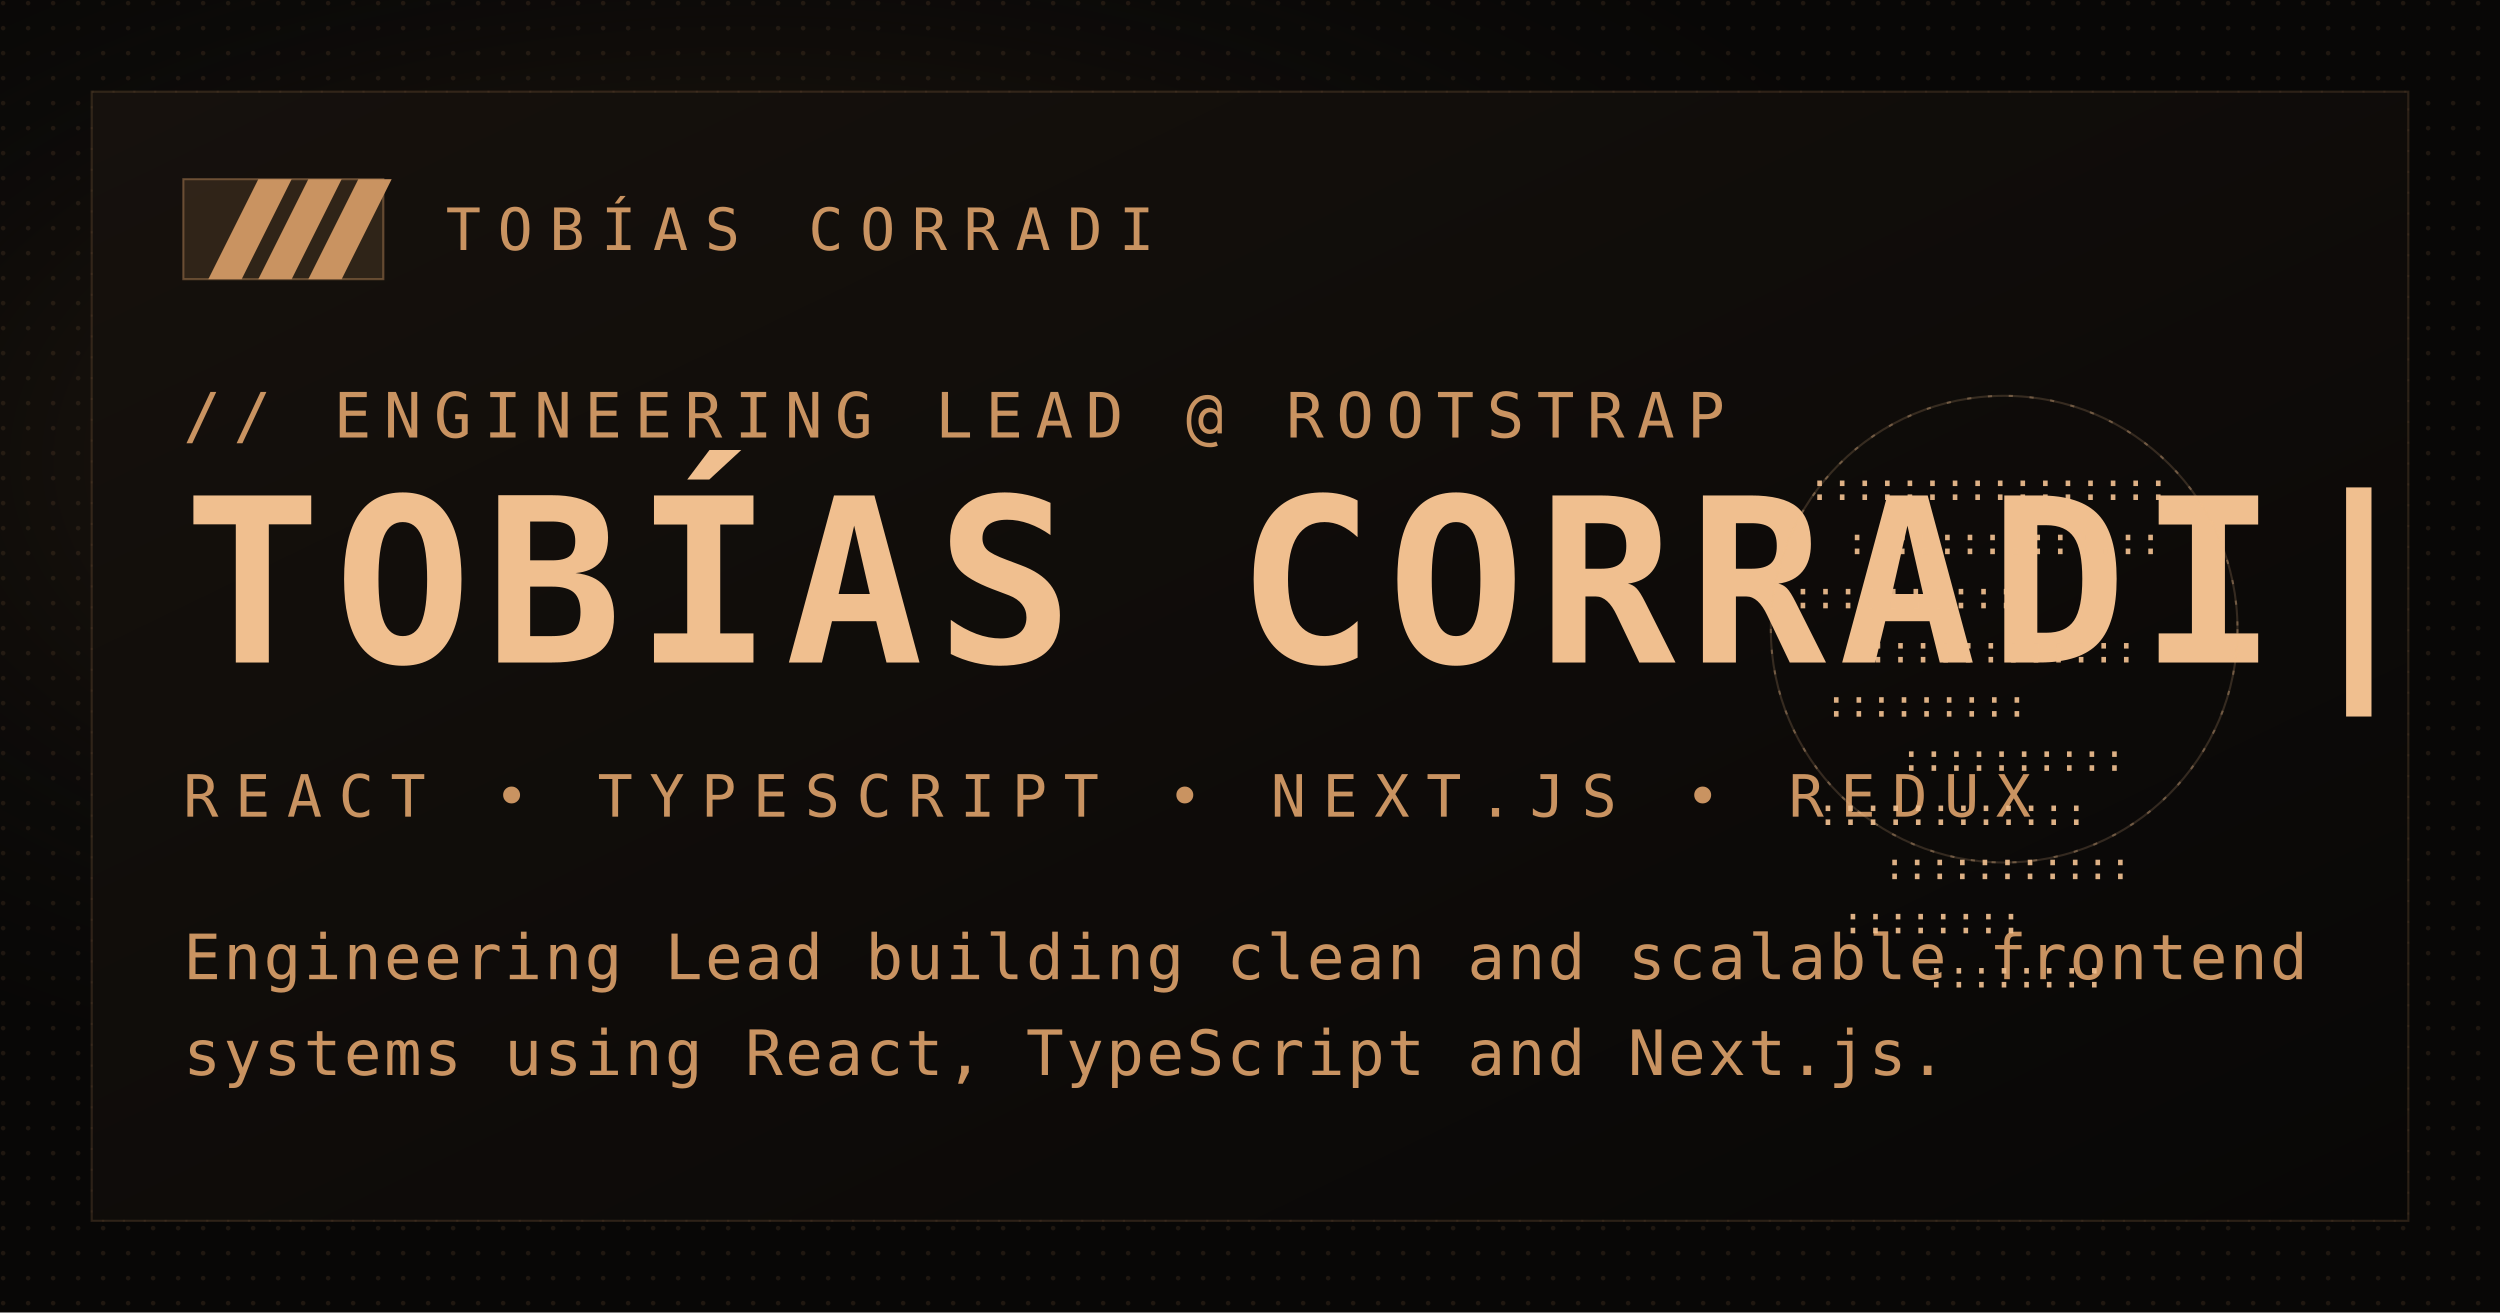
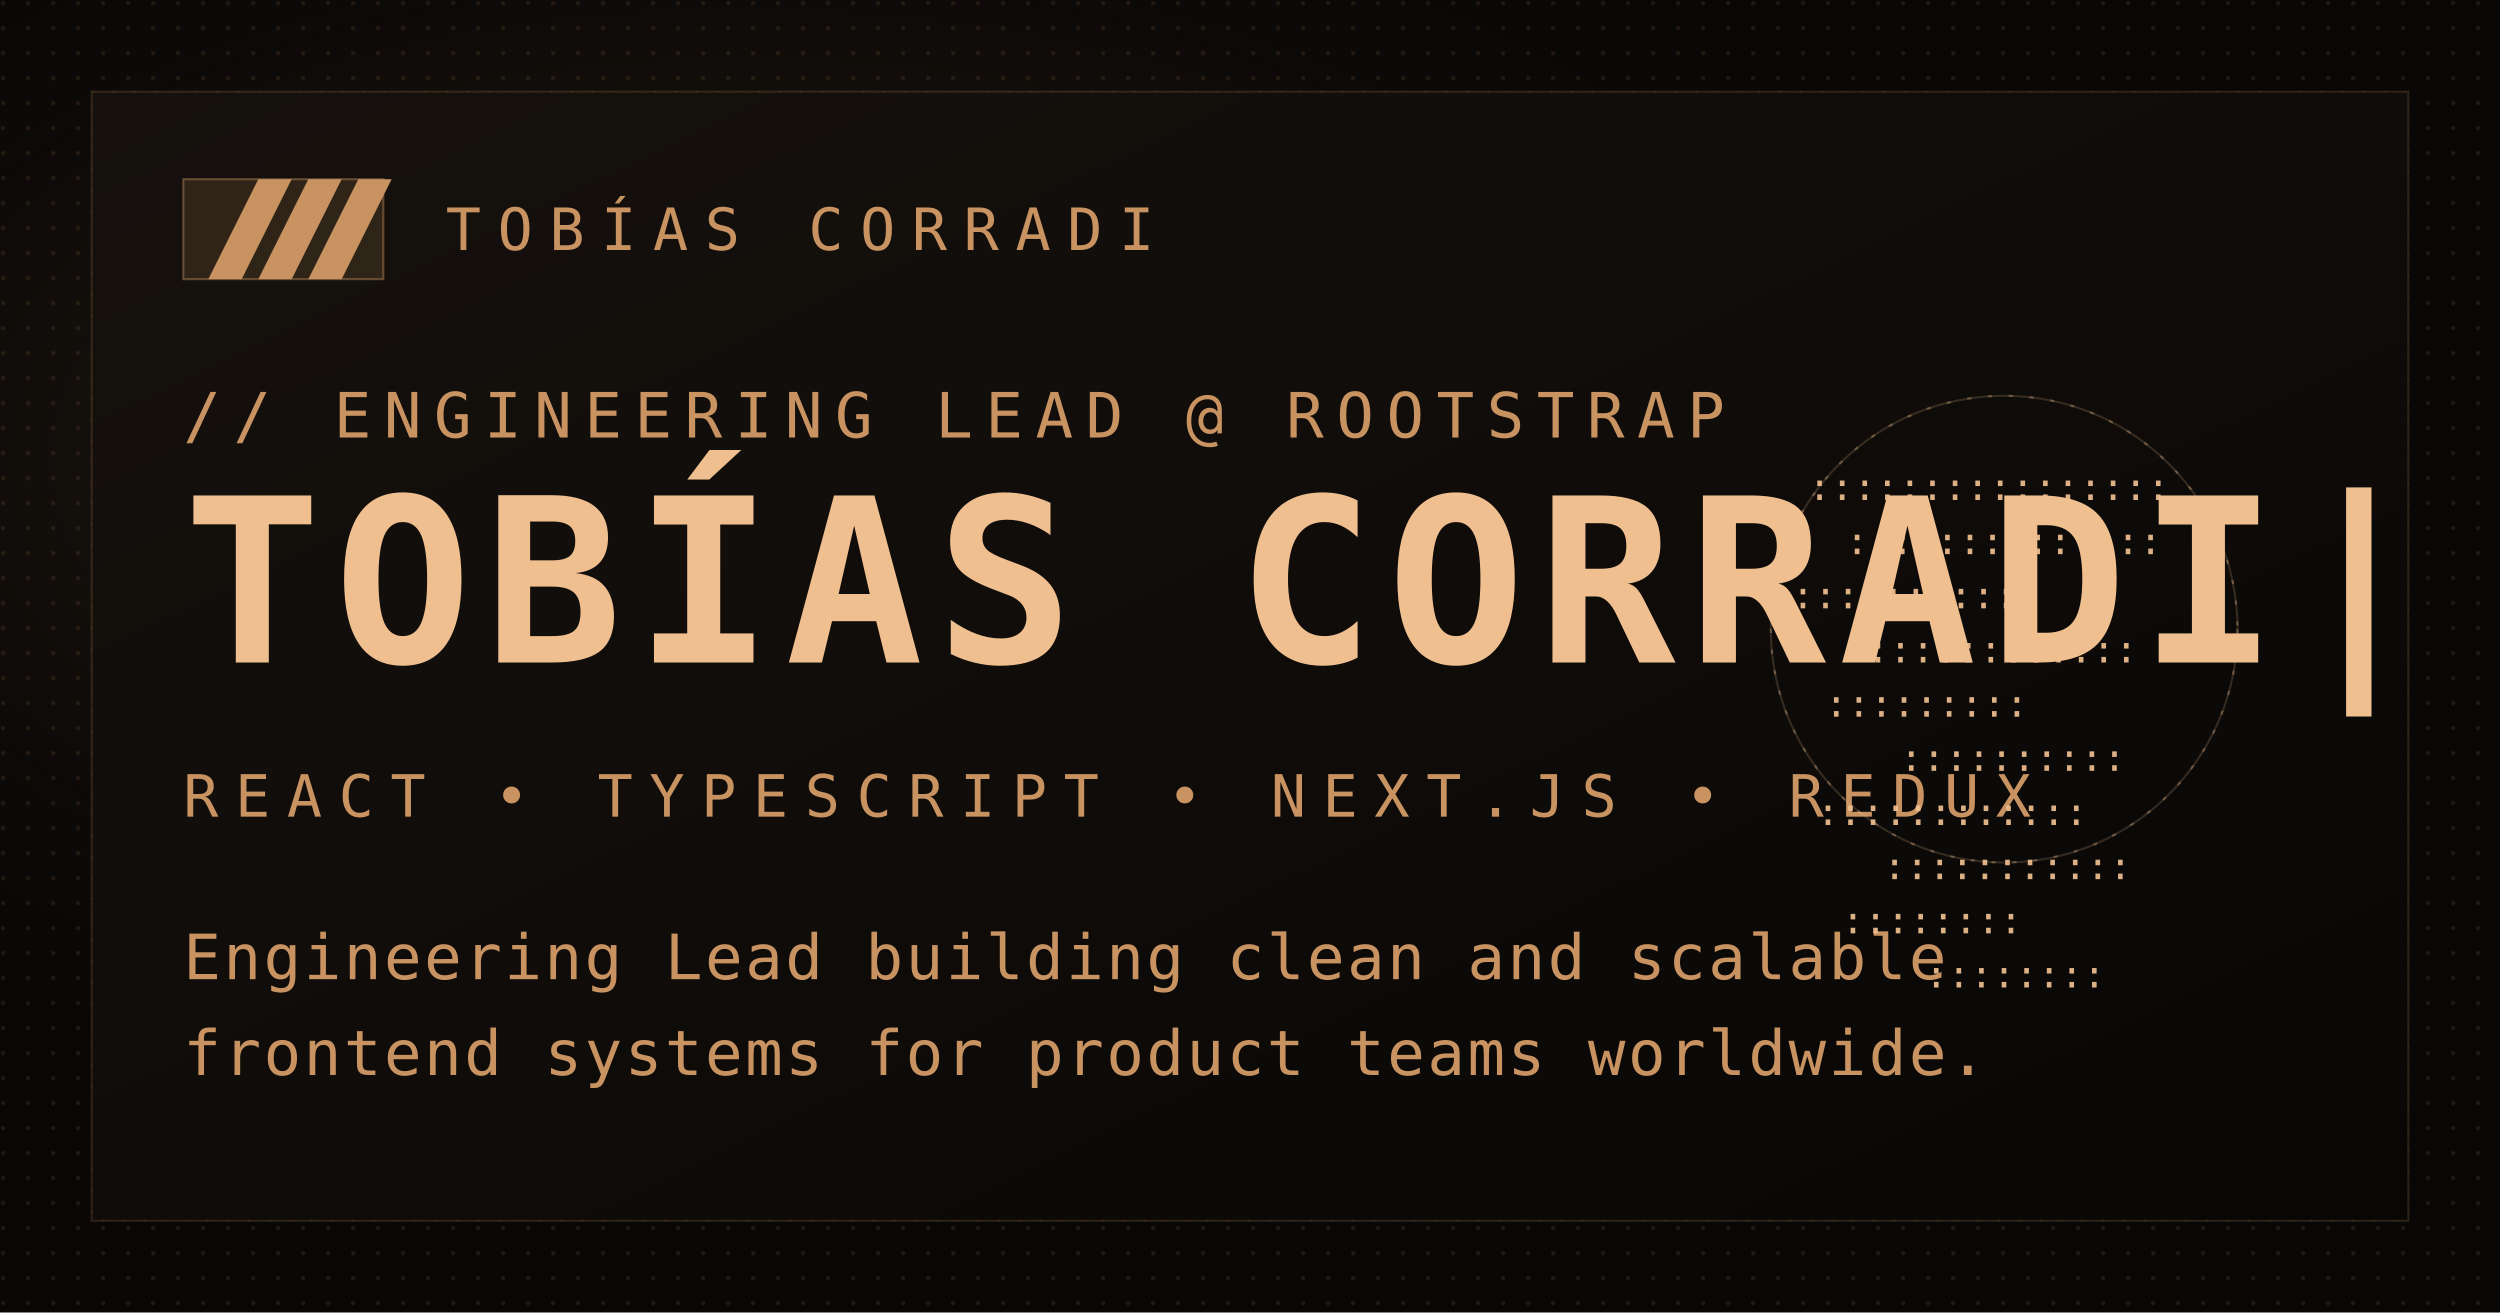
<svg xmlns="http://www.w3.org/2000/svg" width="1200" height="630" viewBox="0 0 1200 630" role="img" aria-labelledby="og-title og-desc">
  <defs>
    <pattern id="dot-grid" width="12" height="12" patternUnits="userSpaceOnUse">
      <circle cx="1.5" cy="1.5" r="1.1" fill="#c99361" fill-opacity="0.12" />
    </pattern>
    <linearGradient id="panel-glow" x1="0%" y1="0%" x2="100%" y2="100%">
      <stop offset="0%" stop-color="#16110d" />
      <stop offset="100%" stop-color="#080706" />
    </linearGradient>
    <radialGradient id="ambient-glow" cx="30%" cy="35%" r="55%">
      <stop offset="0%" stop-color="#c99361" stop-opacity="0.22" />
      <stop offset="100%" stop-color="#080706" stop-opacity="0" />
    </radialGradient>
  </defs>
  <rect width="1200" height="630" fill="#080706" />
  <rect width="1200" height="630" fill="url(#dot-grid)" />
  <rect width="1200" height="630" fill="url(#ambient-glow)" />
  <rect x="44" y="44" width="1112" height="542" fill="url(#panel-glow)" stroke="#c99361" stroke-opacity="0.18" />
  <rect x="44" y="44" width="1112" height="542" fill="none" stroke="#c99361" stroke-opacity="0.08" stroke-dasharray="1 9" />
  <g transform="translate(88 86)">
    <rect width="96" height="48" fill="#c99361" fill-opacity="0.15" stroke="#c99361" stroke-opacity="0.42" />
    <g fill="#c99361">
      <polygon points="12,48 28,48 52,0 36,0" />
      <polygon points="36,48 52,48 76,0 60,0" />
      <polygon points="60,48 76,48 100,0 84,0" />
    </g>
    <text x="126" y="34" fill="#c99361" font-family="'IBM Plex Mono', monospace" font-size="28" letter-spacing="8">TOBÍAS CORRADI</text>
  </g>
  <text x="88" y="210" fill="#c99361" font-family="'IBM Plex Mono', monospace" font-size="30" letter-spacing="6">// ENGINEERING LEAD @ ROOTSTRAP</text>
  <text x="88" y="318" fill="#f0bf8f" font-family="'IBM Plex Mono', monospace" font-size="110" font-weight="700" letter-spacing="6">TOBÍAS CORRADI|</text>
  <text x="88" y="392" fill="#c99361" font-family="'IBM Plex Mono', monospace" font-size="28" letter-spacing="8">REACT • TYPESCRIPT • NEXT.JS • REDUX</text>
  <text x="88" y="470" fill="#c99361" font-family="'IBM Plex Mono', monospace" font-size="30" letter-spacing="1.2">
-     <tspan x="88" dy="0">Engineering Lead building clean and scalable frontend</tspan>
-     <tspan x="88" dy="46">systems using React, TypeScript and Next.js.</tspan>
+     <tspan x="88" dy="0">Engineering Lead building clean and scalable</tspan>
+     <tspan x="88" dy="46">frontend systems for product teams worldwide.</tspan>
  </text>
  <g transform="translate(842 182)">
    <circle cx="120" cy="120" r="112" fill="none" stroke="#f0bf8f" stroke-opacity="0.18" />
    <circle cx="120" cy="120" r="112" fill="none" stroke="#f0bf8f" stroke-opacity="0.32" stroke-dasharray="2 8" />
    <g fill="#f0bf8f" fill-opacity="0.92" font-family="'IBM Plex Mono', monospace" font-size="18">
      <text x="26" y="58">::::::::::::::::</text>
      <text x="44" y="84">::::::::::::::</text>
      <text x="18" y="110">::::::::::</text>
      <text x="54" y="136">::::::::::::</text>
      <text x="34" y="162">:::::::::</text>
      <text x="70" y="188">::::::::::</text>
      <text x="30" y="214">::::::::::::</text>
      <text x="62" y="240">:::::::::::</text>
      <text x="42" y="266">::::::::</text>
      <text x="82" y="292">::::::::</text>
    </g>
  </g>
</svg>
